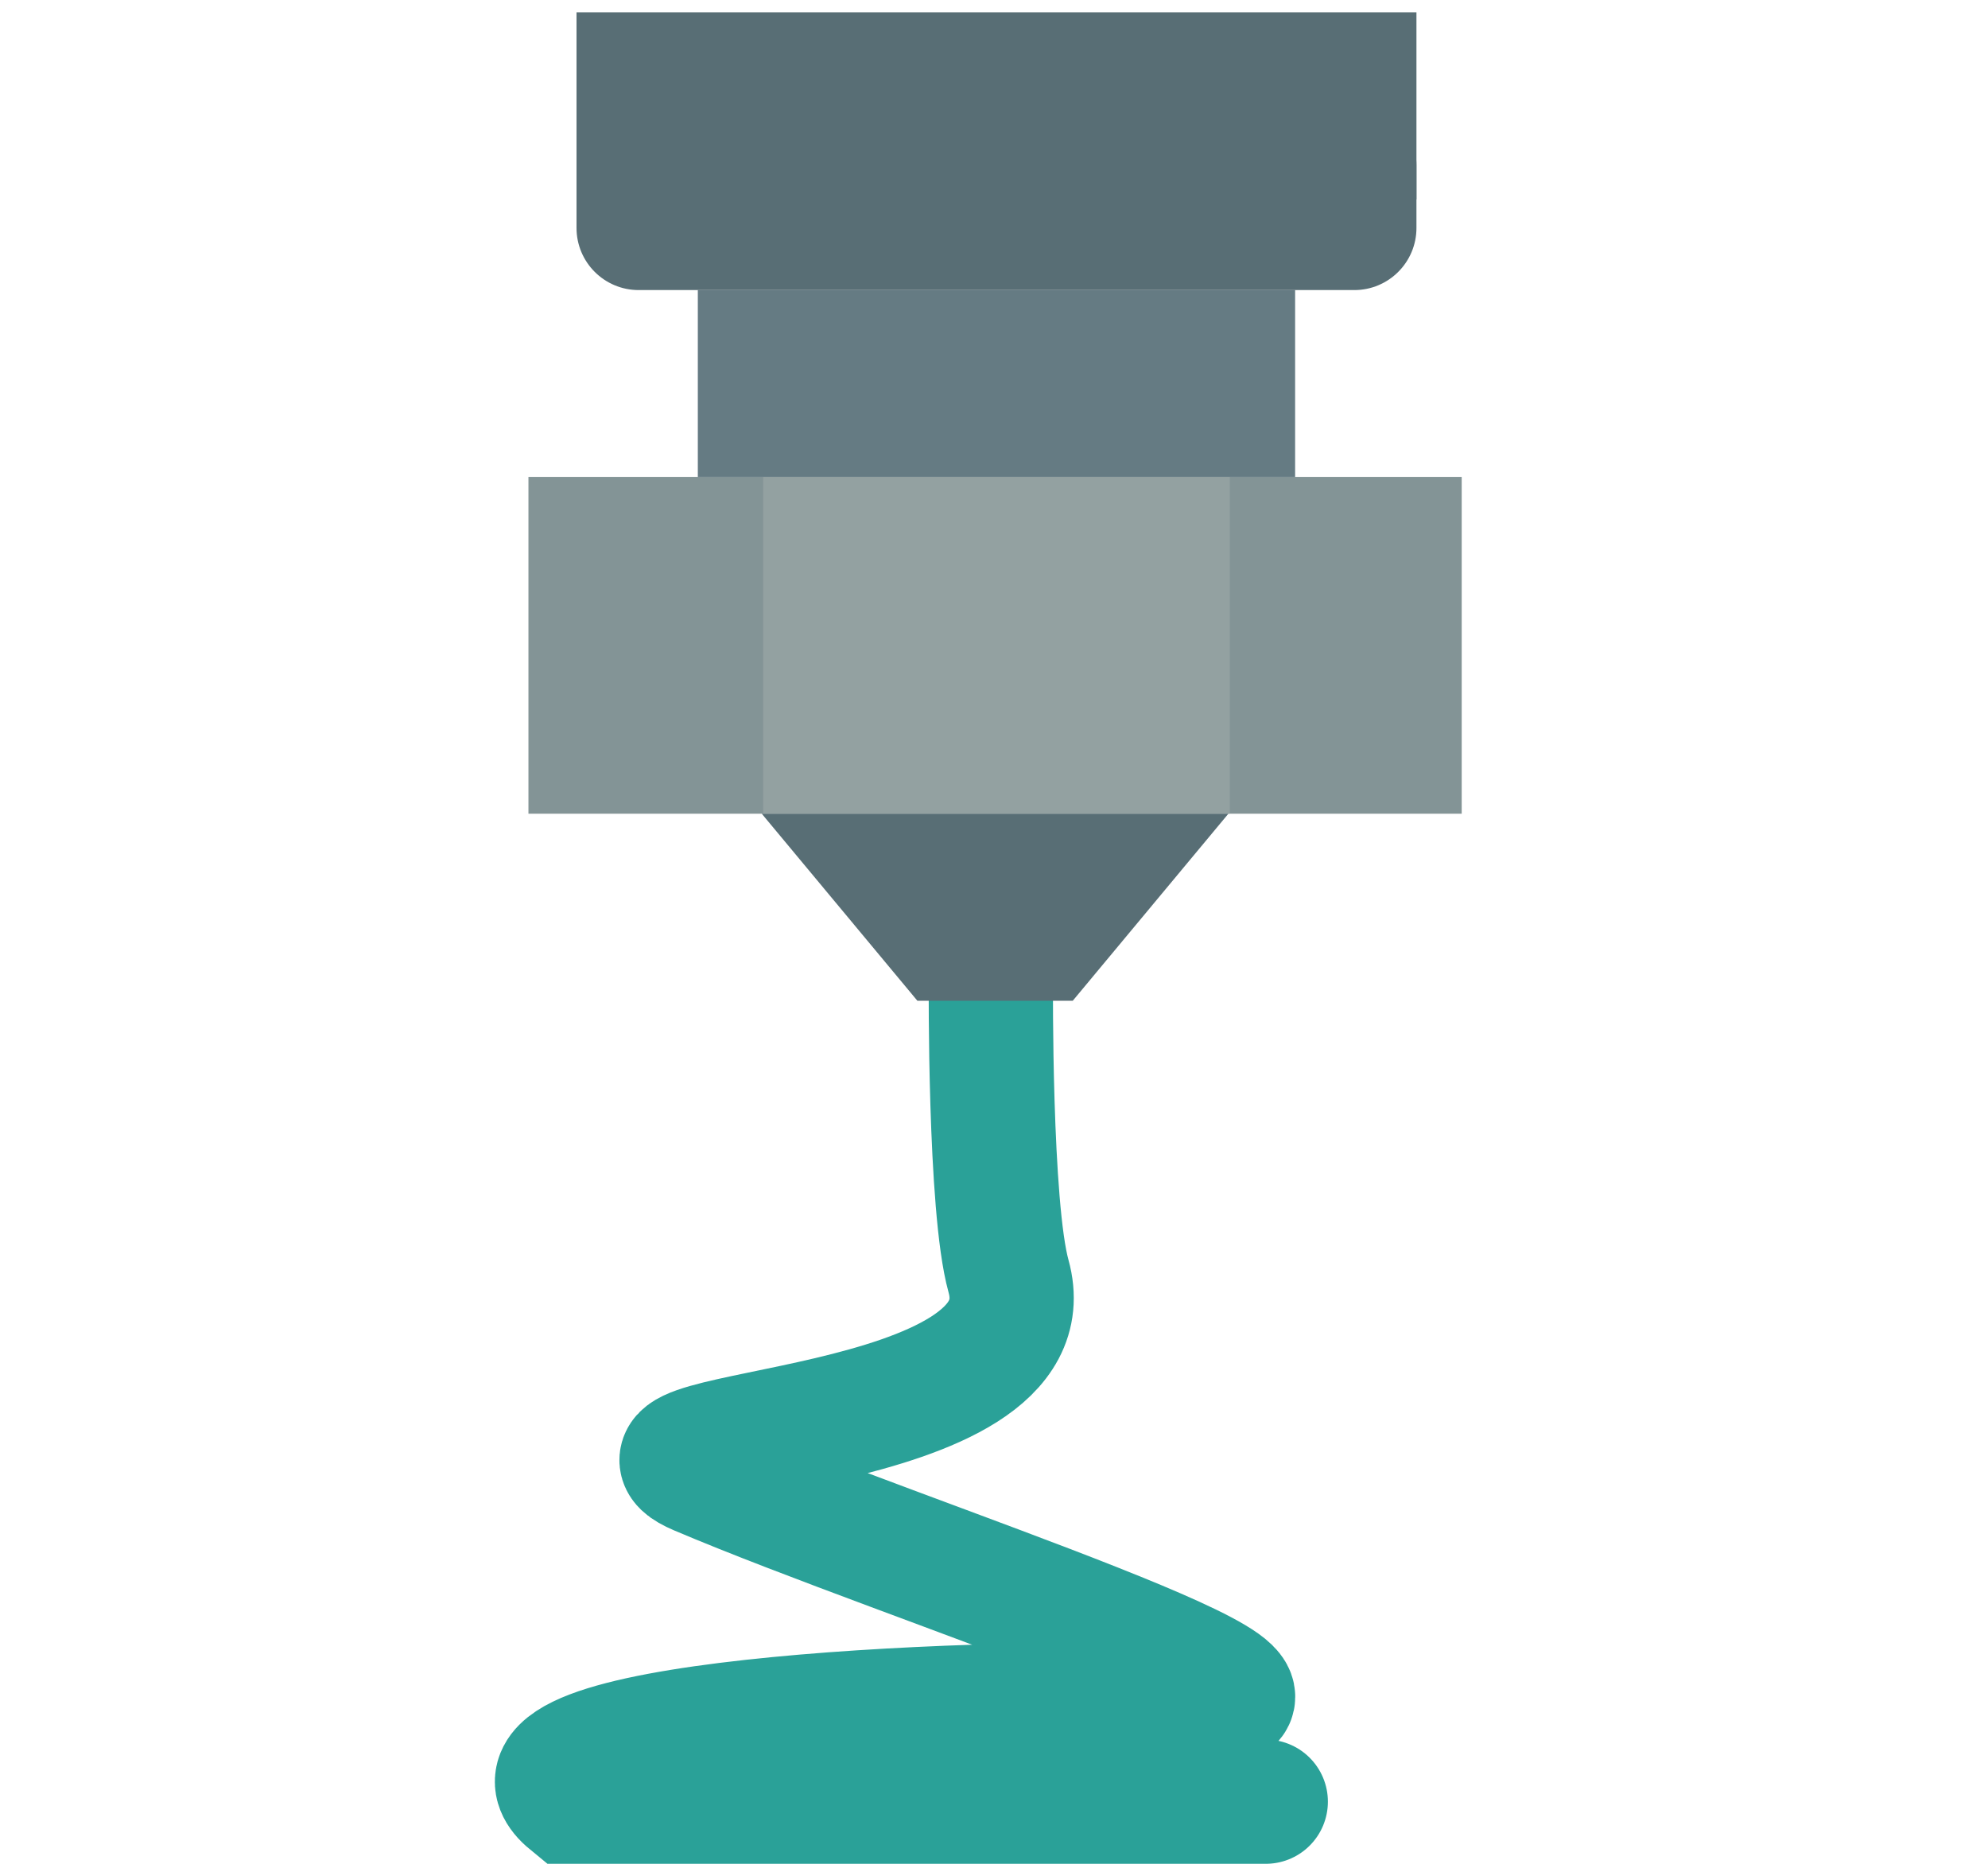
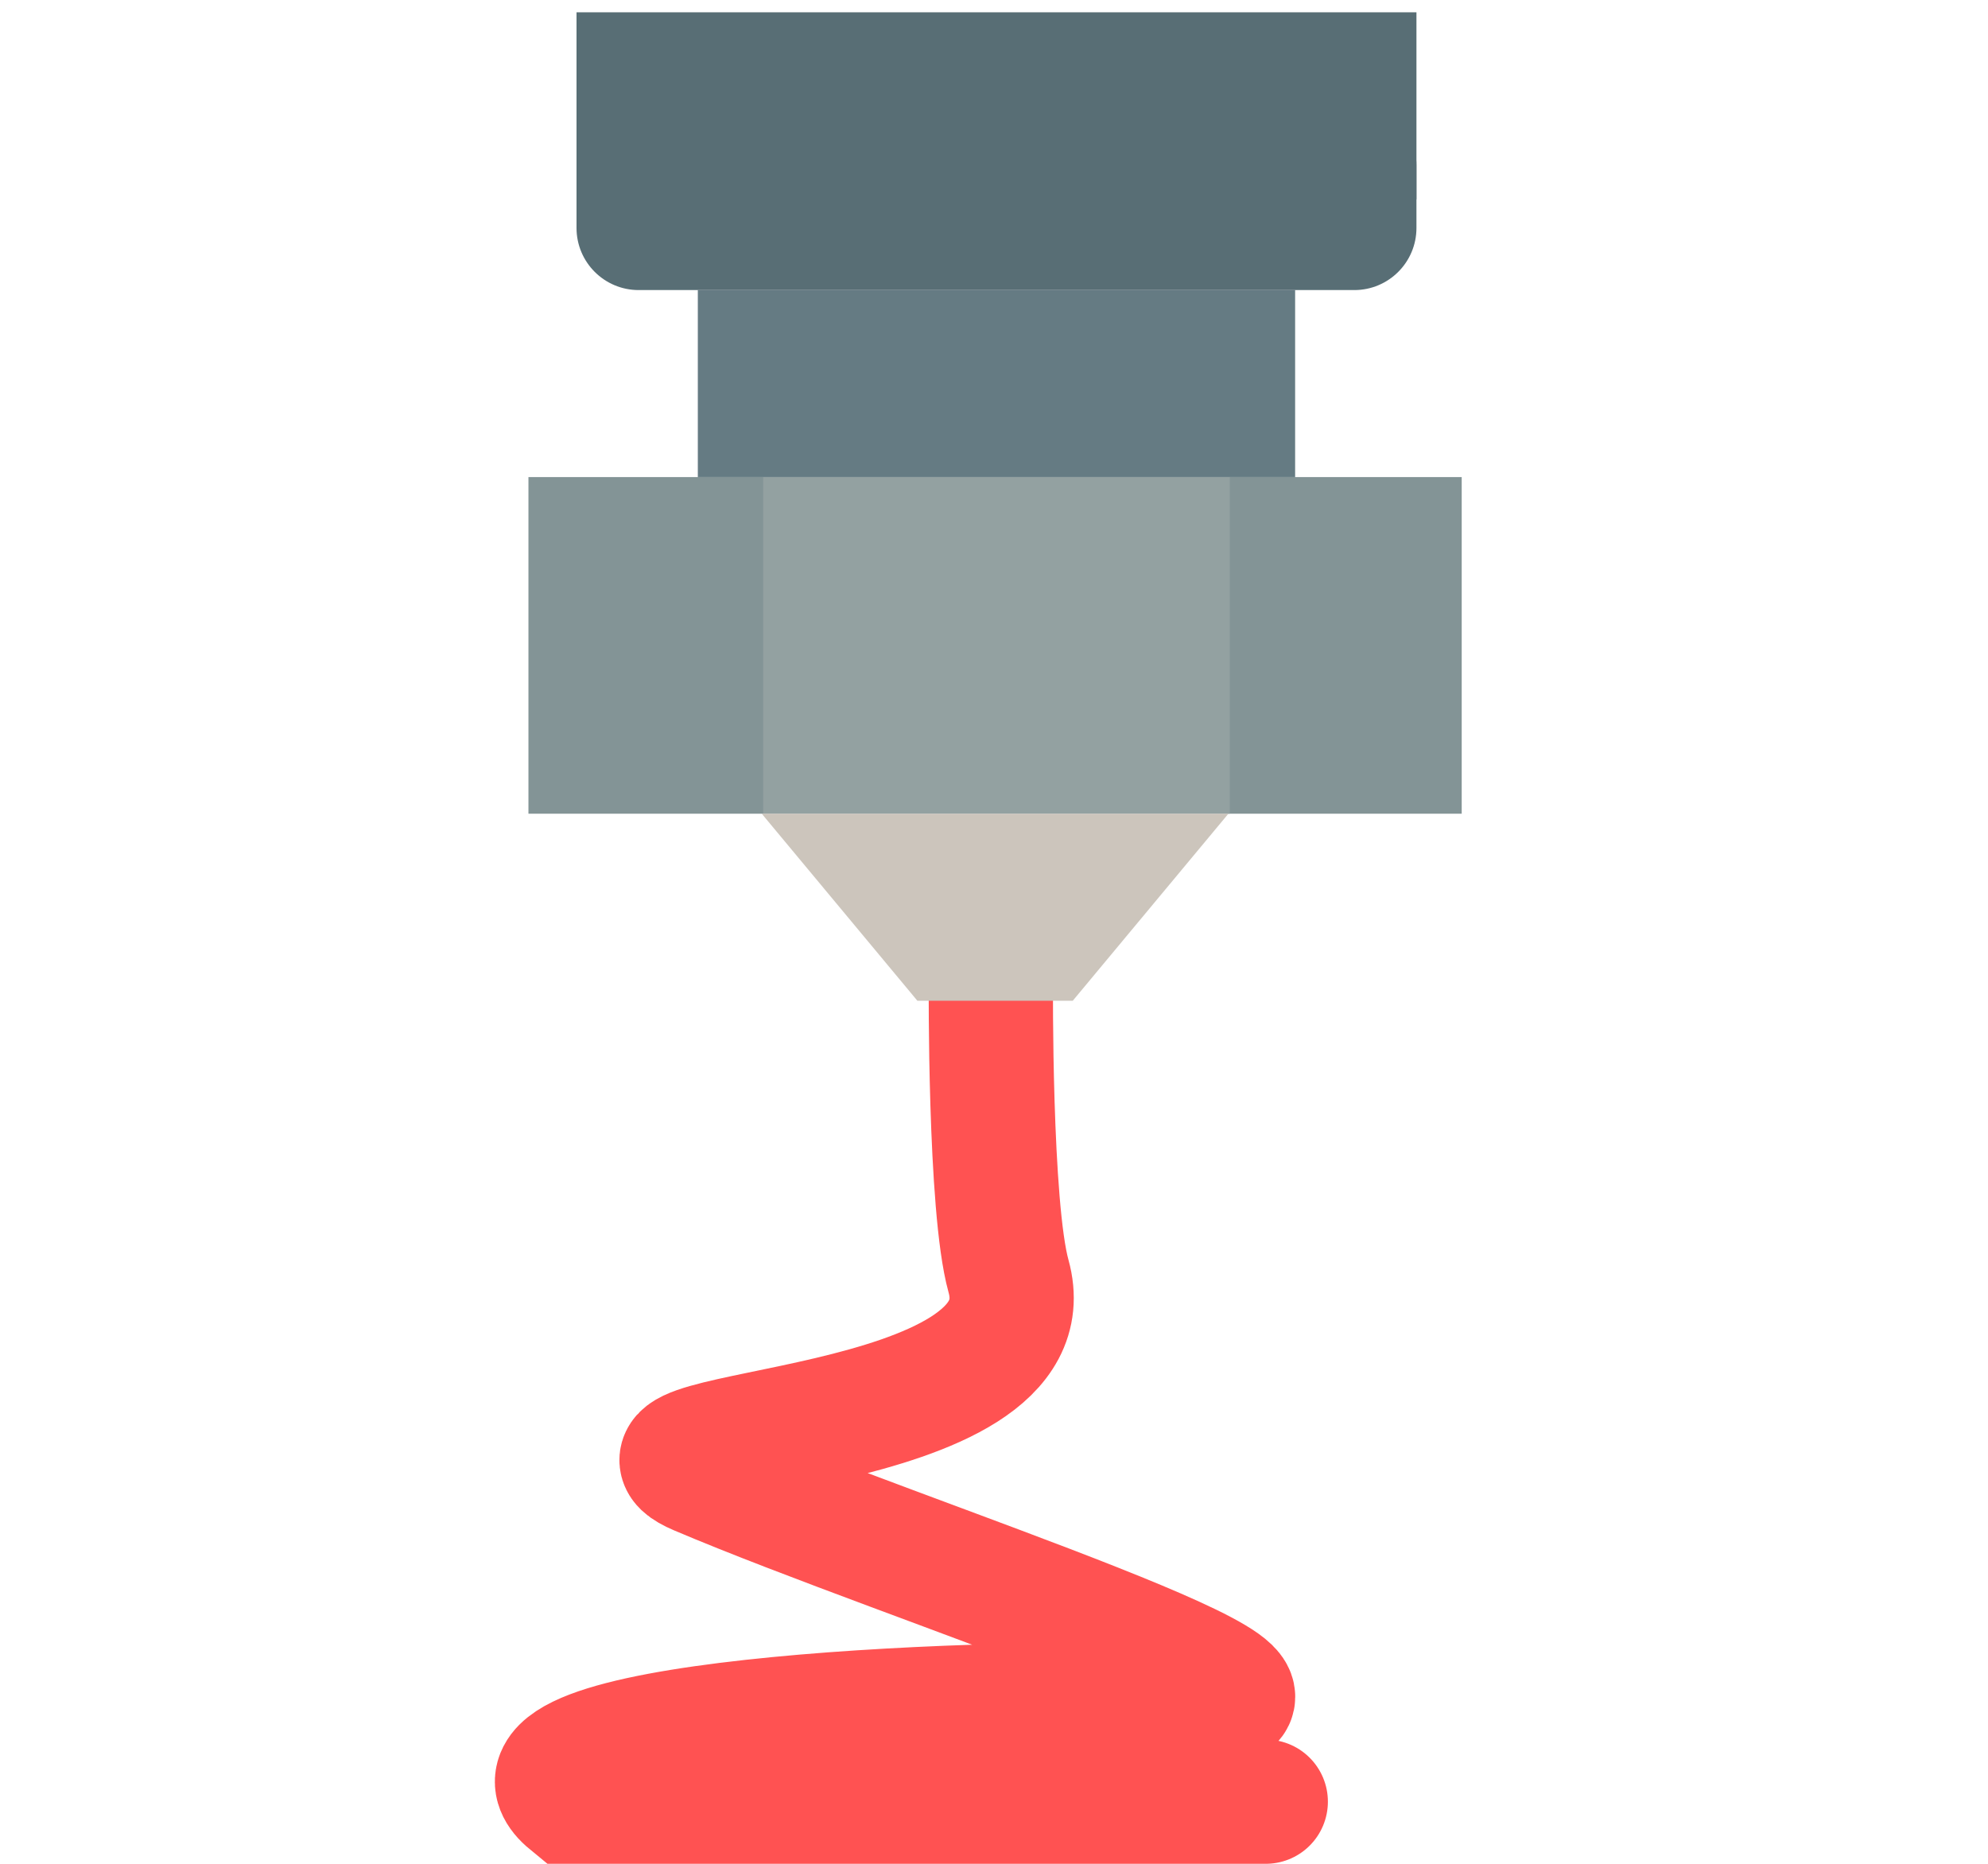
<svg xmlns="http://www.w3.org/2000/svg" width="64" height="60" viewBox="0 0 64 60" id="svg4160" version="1.1">
  <defs id="defs4162" />
-   <path style="fill:none;stroke:#2aa198;stroke-width:4;stroke-linecap:round;stroke-linejoin:miter;stroke-miterlimit:4;stroke-dasharray:none;stroke-opacity:1" d="M 40.749,58 H 18.34 c -3.093,-2.536 12.128,-3.306 19.892,-3.091 6.215,0.172 -8.925,-4.582 -15.751,-7.484 -3.531,-1.501 11.452,-1.069 9.986,-6.345 -0.618,-2.223 -0.568,-9.467 -0.568,-9.467" id="path969" />
+   <path style="fill:none;stroke:#ff5252;stroke-width:4;stroke-linecap:round;stroke-linejoin:miter;stroke-miterlimit:4;stroke-dasharray:none;stroke-opacity:1" d="M 40.749,58 H 18.34 c -3.093,-2.536 12.128,-3.306 19.892,-3.091 6.215,0.172 -8.925,-4.582 -15.751,-7.484 -3.531,-1.501 11.452,-1.069 9.986,-6.345 -0.618,-2.223 -0.568,-9.467 -0.568,-9.467" id="path969" />
  <rect style="opacity:0.998;fill:#839496;fill-opacity:1;stroke:none;stroke-width:2;stroke-linecap:round;stroke-linejoin:round;stroke-miterlimit:4;stroke-dasharray:none;stop-color:#000000" id="rect1033" width="30.045" height="10.837" x="17.012" y="15.358" />
  <rect style="opacity:0.998;fill:#93a1a1;fill-opacity:1;stroke:none;stroke-width:2;stroke-linecap:round;stroke-linejoin:round;stroke-miterlimit:4;stroke-dasharray:none;stop-color:#000000" id="rect1035" width="15.022" height="10.837" x="24.569" y="15.358" />
-   <path style="fill:#586e75;fill-opacity:1;stroke:none;stroke-width:1px;stroke-linecap:butt;stroke-linejoin:miter;stroke-opacity:1" d="M 24.523,26.195 H 39.546 L 34.536,32.216 H 29.533 Z" id="path1037" />
+   <path style="fill:#ccc5bc;fill-opacity:1;stroke:none;stroke-width:1px;stroke-linecap:butt;stroke-linejoin:miter;stroke-opacity:1" d="M 24.523,26.195 H 39.546 L 34.536,32.216 H 29.533 Z" id="path1037" />
  <rect style="opacity:0.998;fill:#657b83;fill-opacity:1;stroke:none;stroke-width:2;stroke-linecap:round;stroke-linejoin:round;stroke-miterlimit:4;stroke-dasharray:none;stop-color:#000000" id="rect1039" width="19.229" height="6.021" x="22.465" y="9.337" />
  <rect style="opacity:0.998;fill:#586e75;fill-opacity:1;stroke:none;stroke-width:2;stroke-linecap:round;stroke-linejoin:round;stroke-miterlimit:4;stroke-dasharray:none;stop-color:#000000" id="rect1055" width="27.04" height="6.021" x="18.56" y="3.317" ry="2" rx="2" />
  <rect style="opacity:0.998;fill:#586e75;fill-opacity:1;stroke:none;stroke-width:2;stroke-linecap:round;stroke-linejoin:round;stroke-miterlimit:4;stroke-dasharray:none;stop-color:#000000" id="rect1065" width="27.04" height="6.021" x="18.56" y="0.396" />
</svg>
